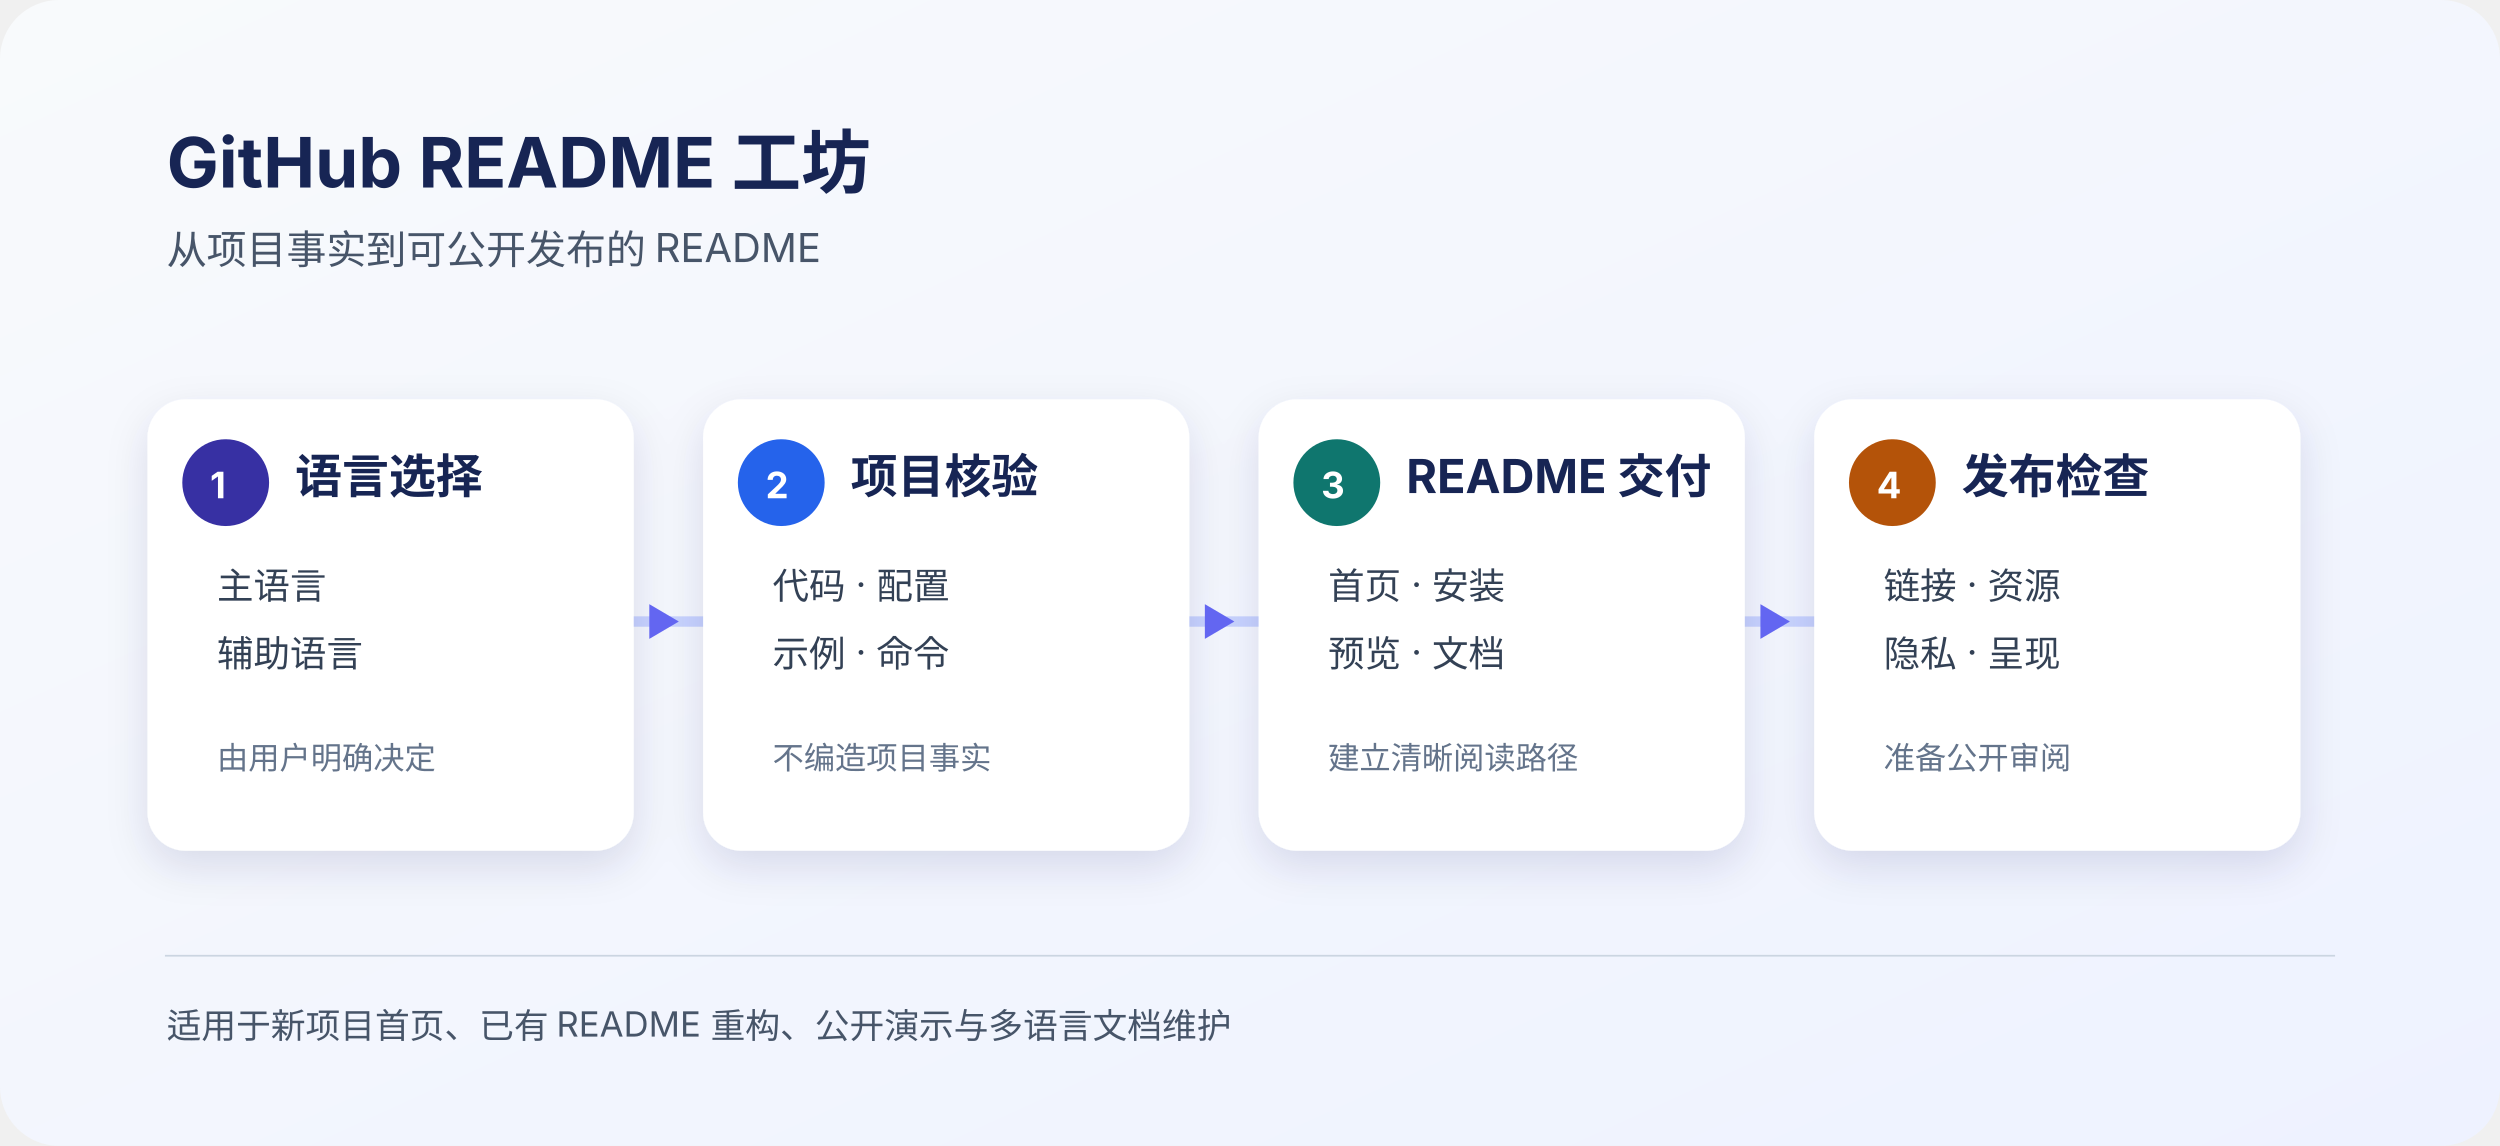
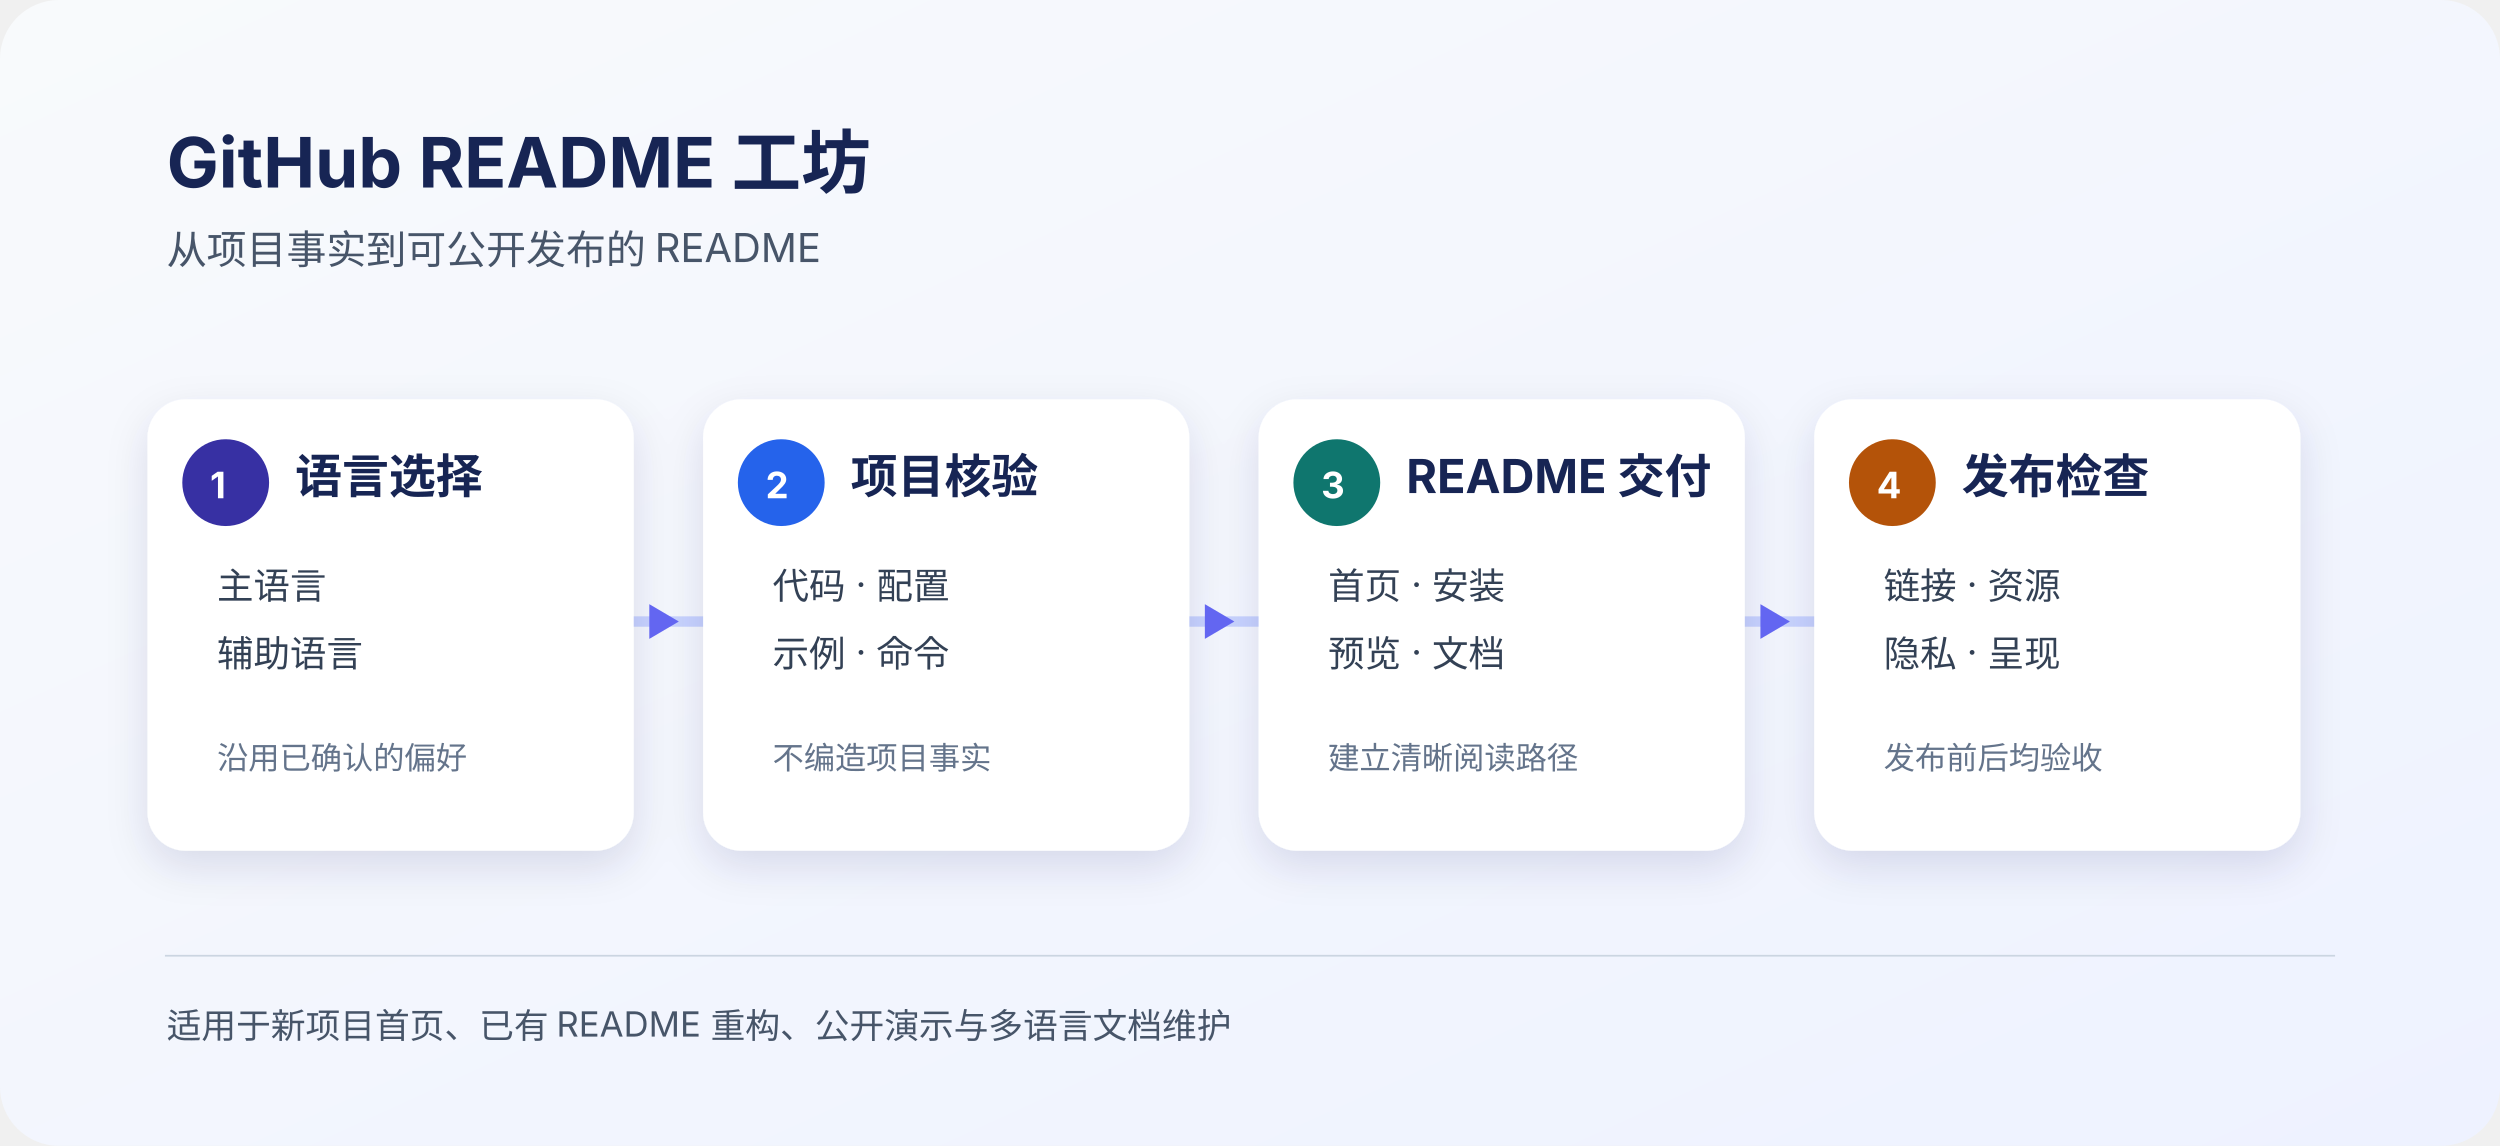
<svg xmlns="http://www.w3.org/2000/svg" width="1440" height="660" viewBox="0 0 1440 660" role="img" aria-labelledby="title desc">
  <defs>
    <linearGradient id="bg" x1="0" x2="1" y1="0" y2="1">
      <stop stop-color="#f8fafc" />
      <stop offset="1" stop-color="#eef2ff" />
    </linearGradient>
    <filter id="shadow" x="-20%" y="-30%" width="140%" height="180%">
      <feDropShadow dx="0" dy="9" stdDeviation="12" flood-color="#172554" flood-opacity=".12" />
    </filter>
  </defs>
  <rect width="1440" height="660" rx="34" fill="url(#bg)" />
  <g font-family="-apple-system,BlinkMacSystemFont,'Segoe UI','PingFang SC','Microsoft YaHei',sans-serif">
    <text x="96" y="108" fill="#172554" font-size="40" font-weight="700">GitHub README 工坊</text>
    <text x="96" y="152" fill="#475569" font-size="23">从项目事实到可公开发布的 README</text>
    <path d="M303 358H1129" stroke="#c7d2fe" stroke-width="6" stroke-linecap="round" />
    <g filter="url(#shadow)">
      <rect x="85" y="230" width="280" height="260" rx="22" fill="#fff" />
      <rect x="405" y="230" width="280" height="260" rx="22" fill="#fff" />
      <rect x="725" y="230" width="280" height="260" rx="22" fill="#fff" />
      <rect x="1045" y="230" width="280" height="260" rx="22" fill="#fff" />
    </g>
    <g>
      <circle cx="130" cy="278" r="25" fill="#3730a3" />
      <text x="121" y="287" fill="#fff" font-size="21" font-weight="700">1</text>
      <text x="170" y="284" fill="#172554" font-size="27" font-weight="700">语言选择</text>
      <text x="125" y="345" fill="#334155" font-size="21">主语言</text>
      <text x="125" y="384" fill="#334155" font-size="21">辅助语言</text>
-       <text x="125" y="443" fill="#64748b" font-size="18">由用户明确决定</text>
+       <text x="125" y="443" fill="#64748b" font-size="18">沿用已确认的偏好</text>
      <circle cx="450" cy="278" r="25" fill="#2563eb" />
      <text x="441" y="287" fill="#fff" font-size="21" font-weight="700">2</text>
      <text x="490" y="284" fill="#172554" font-size="27" font-weight="700">项目核验</text>
      <text x="445" y="345" fill="#334155" font-size="21">代码 · 配置</text>
      <text x="445" y="384" fill="#334155" font-size="21">示例 · 命令</text>
      <text x="445" y="443" fill="#64748b" font-size="18">不编造项目事实</text>
      <circle cx="770" cy="278" r="25" fill="#0f766e" />
      <text x="761" y="287" fill="#fff" font-size="21" font-weight="700">3</text>
      <text x="810" y="284" fill="#172554" font-size="27" font-weight="700">README 交付</text>
      <text x="765" y="345" fill="#334155" font-size="21">首页 · 安装</text>
      <text x="765" y="384" fill="#334155" font-size="21">预览 · 文档</text>
      <text x="765" y="443" fill="#64748b" font-size="18">建立清晰阅读路径</text>
      <circle cx="1090" cy="278" r="25" fill="#b45309" />
      <text x="1081" y="287" fill="#fff" font-size="21" font-weight="700">4</text>
      <text x="1130" y="284" fill="#172554" font-size="27" font-weight="700">发布检查</text>
      <text x="1085" y="345" fill="#334155" font-size="21">链接 · 资源</text>
      <text x="1085" y="384" fill="#334155" font-size="21">隐私 · 呈现</text>
-       <text x="1085" y="443" fill="#64748b" font-size="18">准备公开审阅</text>
+       <text x="1085" y="443" fill="#64748b" font-size="18">发布前后均验收</text>
    </g>
    <g fill="#6366f1">
      <path d="M374 348l17 10-17 10z" />
      <path d="M694 348l17 10-17 10z" />
      <path d="M1014 348l17 10-17 10z" />
    </g>
    <rect x="95" y="550" width="1250" height="1" fill="#cbd5e1" />
    <text x="96" y="598" fill="#475569" font-size="20">适用于新项目首页、已有 README 重构、公开演示与多语言文档维护</text>
  </g>
</svg>
